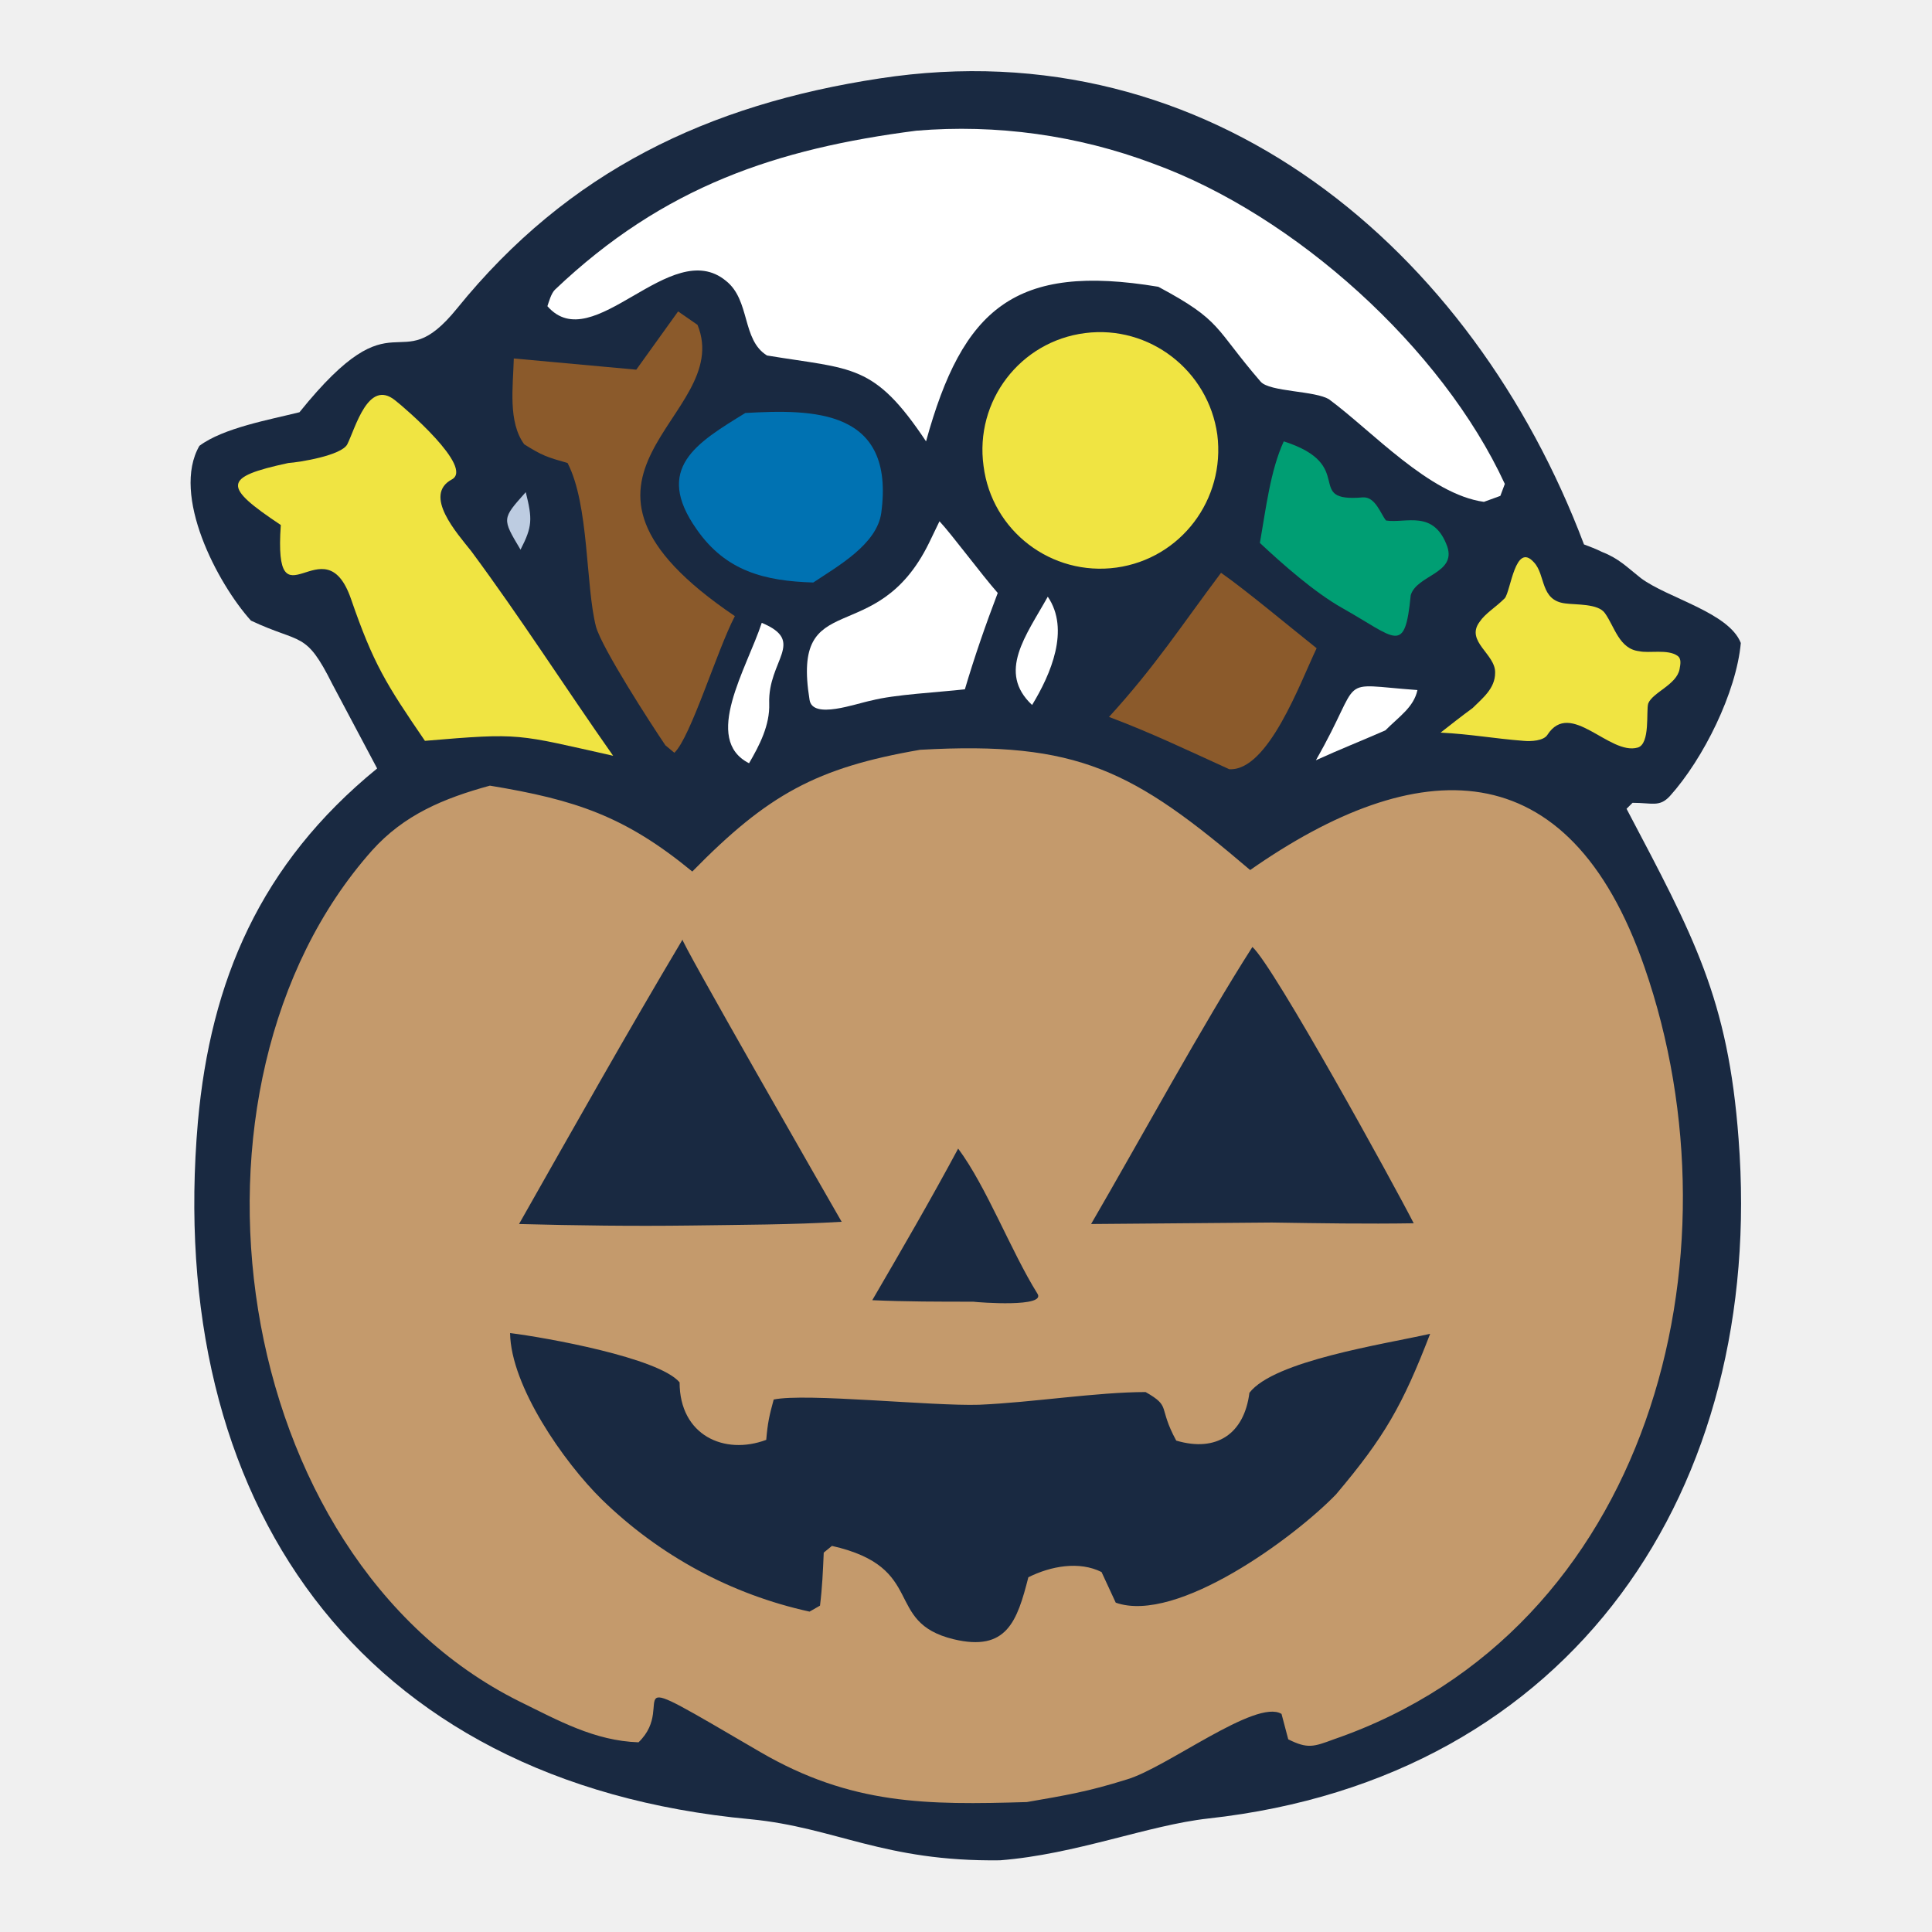
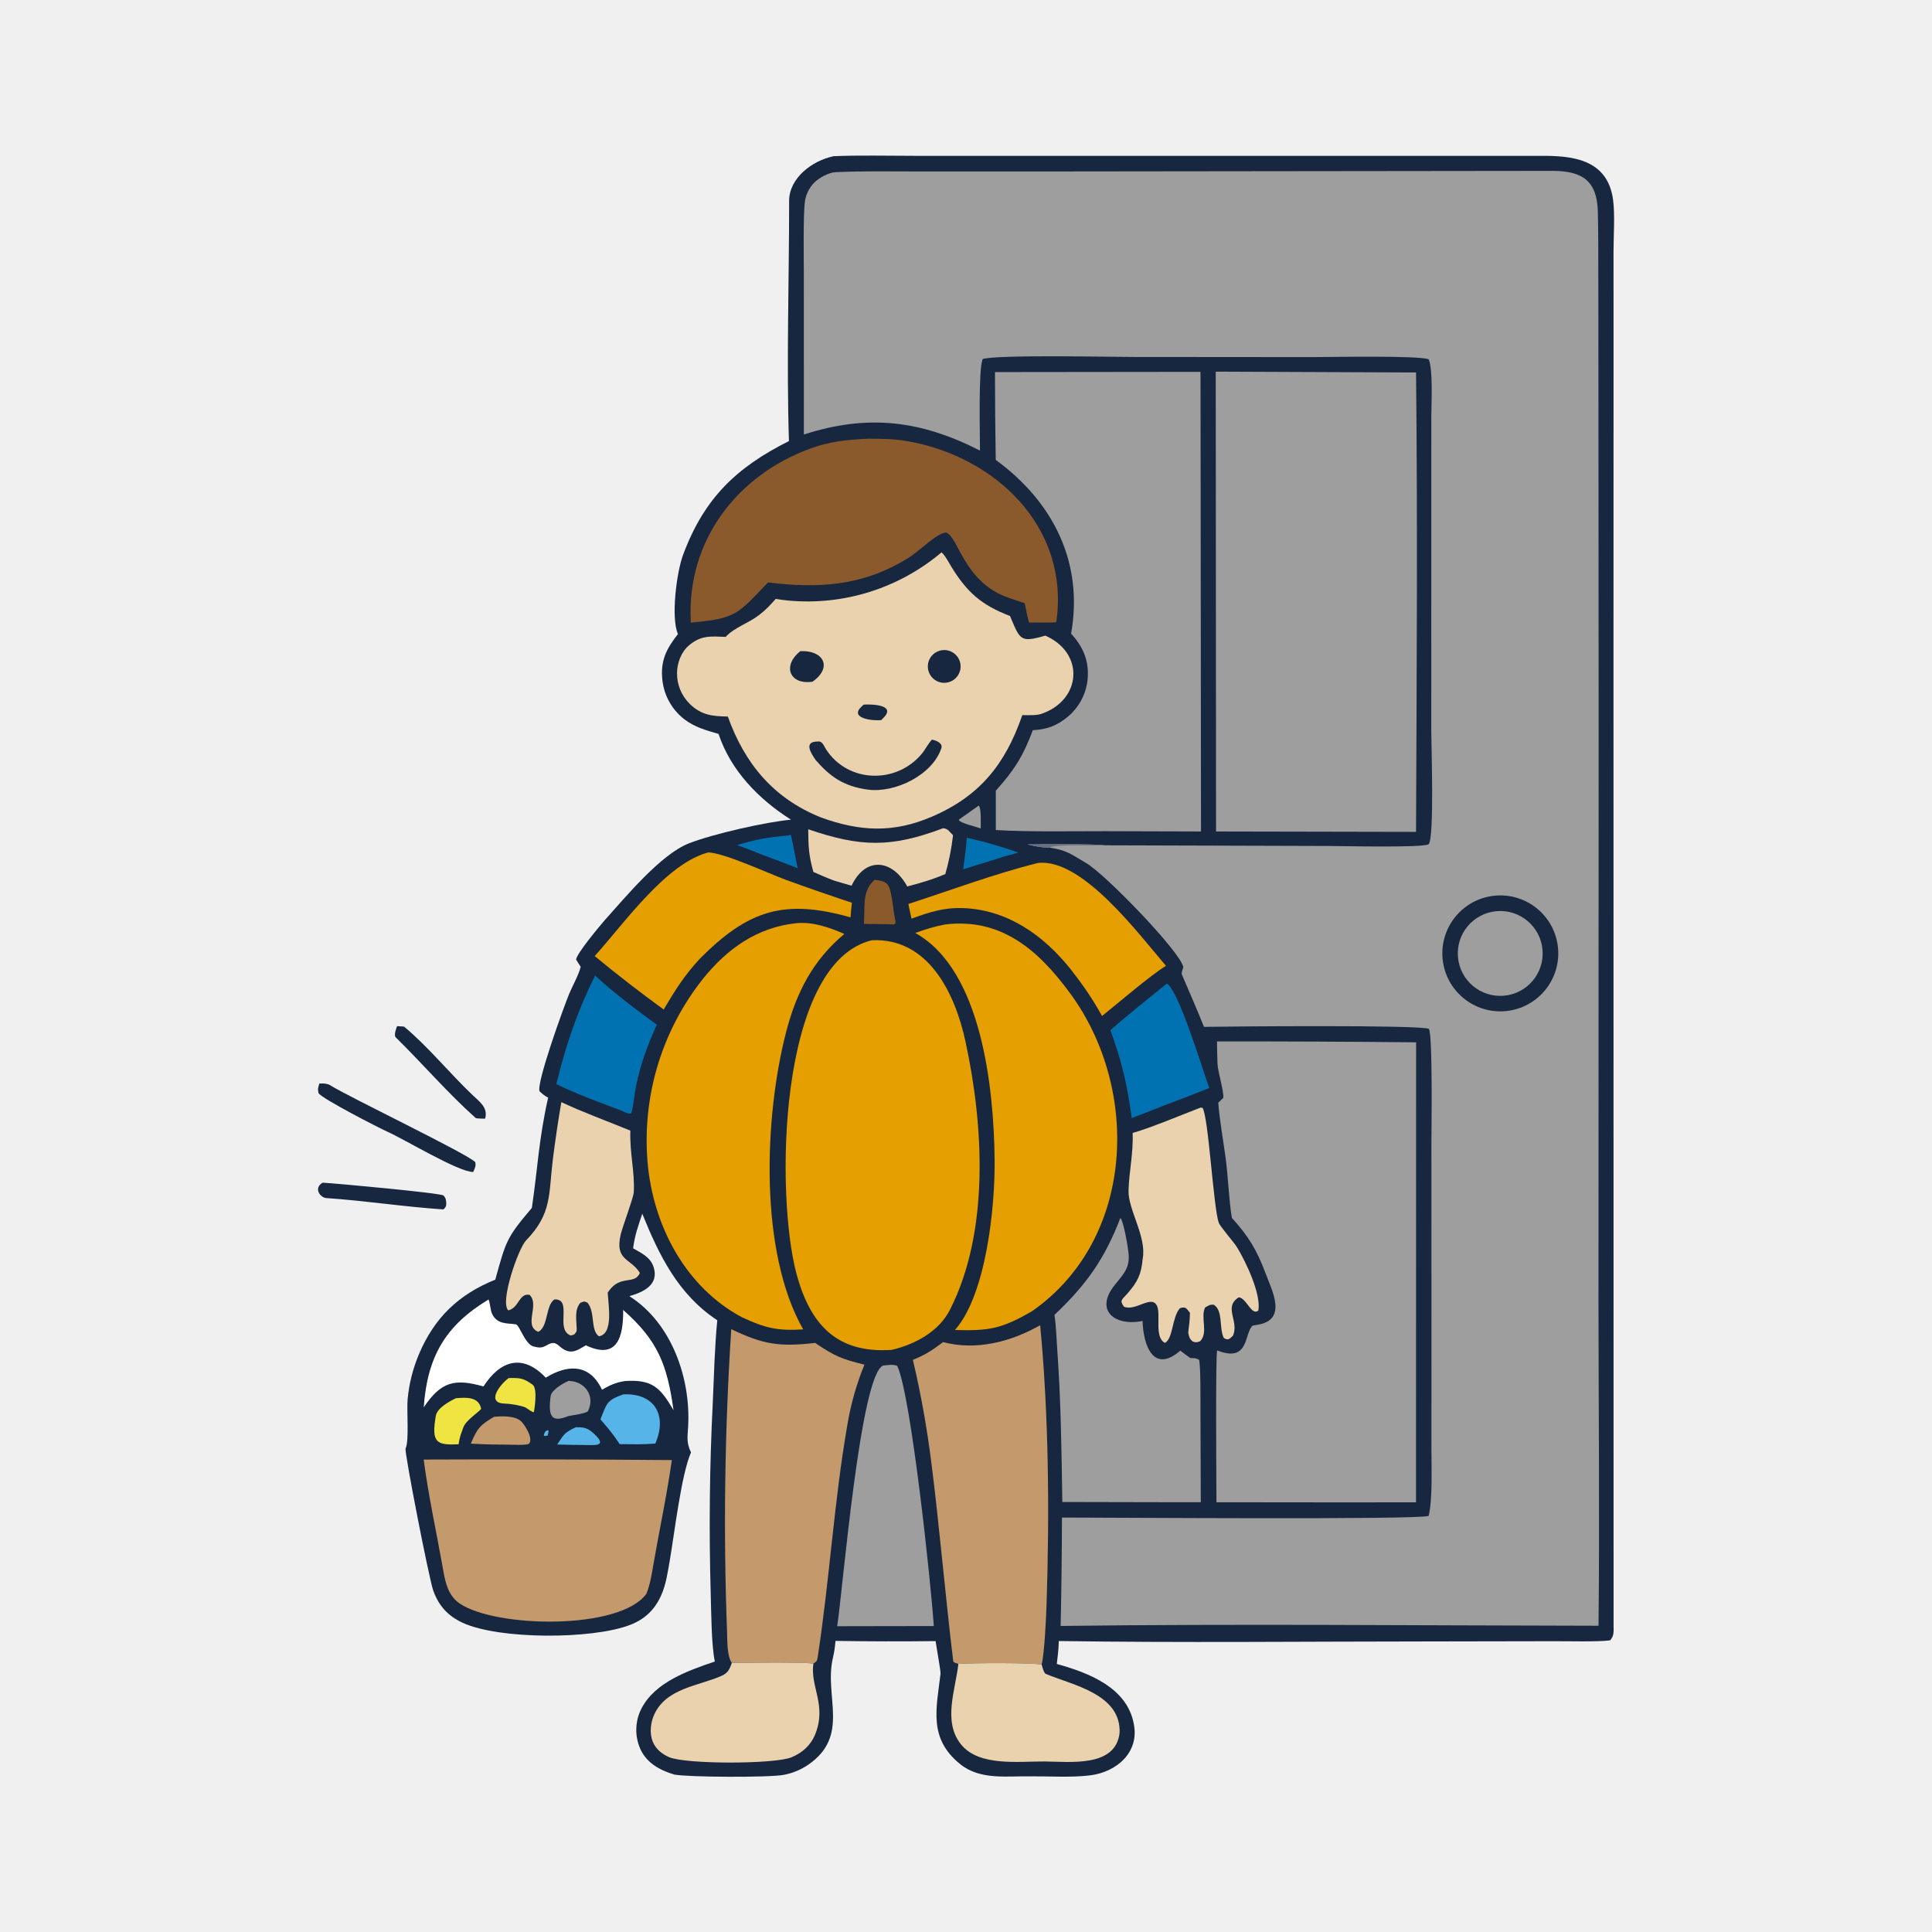
- <svg xmlns="http://www.w3.org/2000/svg" viewBox="1343 454.8 258.7 258.7">
-   <path fill="#192941" d="M 1460.8 465.3 C 1505.1 458.5 1540.2 488.2 1555.1 527.7 C 1555.9 528.0 1556.7 528.3 1557.5 528.7 C 1559.8 529.6 1560.8 530.7 1562.7 532.2 C 1566.3 534.9 1574.5 536.8 1576.1 540.9 C 1575.5 547.5 1571.1 556.4 1566.6 561.4 C 1565.2 562.9 1564.3 562.3 1561.6 562.3 L 1560.8 563.1 C 1569.8 580.2 1574.4 588.5 1575.8 607.3 C 1579.4 654.0 1553.8 692.9 1504.8 698.3 C 1496.7 699.2 1487.1 703.1 1476.9 703.9 C 1461.3 704.1 1454.9 699.5 1443.5 698.4 C 1390.8 693.5 1365.1 655.6 1369.5 605.0 C 1371.2 586.2 1377.8 570.5 1393.5 557.7 C 1391.6 554.1 1389.4 550.0 1387.5 546.4 C 1383.9 539.2 1383.4 541.1 1376.6 537.9 C 1372.1 532.9 1365.9 521.1 1369.7 514.5 C 1372.9 512.1 1379.1 511.0 1383.1 510.0 C 1396.3 493.6 1396.1 506.1 1404.2 496.1 C 1419.1 477.7 1437.8 468.8 1460.8 465.3 z" />
-   <path fill="#C49A6C" d="M 1466.2 555.2 C 1487.4 554.0 1494.8 558.0 1510.4 571.3 C 1532.7 555.7 1553.0 554.9 1563.2 584.3 C 1576.7 623.2 1563.9 673.1 1521.6 687.7 C 1518.9 688.7 1518.1 689.0 1515.5 687.7 L 1514.6 684.3 C 1511.2 682.2 1499.1 691.6 1493.8 693.1 C 1488.7 694.7 1485.7 695.2 1480.5 696.1 C 1467.1 696.5 1457.0 696.5 1444.8 689.4 C 1423.9 677.2 1434.0 682.8 1428.5 688.1 C 1422.6 687.9 1417.8 685.2 1412.5 682.6 C 1373.6 663.2 1364.8 600.2 1392.8 568.7 C 1397.1 563.9 1402.4 561.7 1408.6 560.0 C 1420.1 561.9 1426.7 564.1 1435.7 571.5 C 1445.8 561.2 1452.3 557.6 1466.2 555.2 z" />
-   <path fill="#192941" d="M 1411.3 633.3 C 1416.1 633.9 1431.2 636.6 1434.0 639.9 C 1434.0 647.0 1440.0 649.7 1445.6 647.6 C 1445.8 645.3 1446.0 644.4 1446.6 642.2 C 1450.9 641.3 1467.8 643.1 1474.1 642.9 C 1481.2 642.6 1489.9 641.2 1496.4 641.2 C 1499.9 643.2 1498.0 643.1 1500.5 647.7 C 1505.9 649.3 1509.6 646.8 1510.3 641.3 C 1513.6 637.0 1528.3 634.8 1534.5 633.4 C 1530.8 643.0 1528.4 647.2 1521.9 654.9 C 1516.4 660.6 1500.6 672.3 1492.4 669.4 L 1490.5 665.3 C 1487.5 663.8 1483.7 664.5 1480.7 666.0 C 1479.2 671.9 1477.8 676.0 1470.7 674.3 C 1461.2 672.0 1467.2 664.7 1454.4 661.8 L 1453.3 662.7 C 1453.2 665.1 1453.1 667.4 1452.8 669.8 L 1451.4 670.6 C 1440.9 668.3 1431.3 663.1 1423.6 655.6 C 1418.5 650.6 1411.4 640.4 1411.3 633.3 z" />
-   <path fill="#192941" d="M 1434.4 580.6 C 1433.6 579.9 1454.2 615.8 1455.7 618.4 C 1449 618.8 1442.3 618.8 1435.5 618.9 C 1427.8 619.0 1420.1 618.9 1412.5 618.7 C 1419.7 606.0 1426.9 593.2 1434.4 580.6 z" />
-   <path fill="#192941" d="M 1510.7 581.6 C 1513.6 584.2 1529.7 613.5 1532.3 618.6 C 1526.0 618.7 1519.7 618.6 1513.3 618.5 L 1489.1 618.7 C 1495.5 607.7 1504.1 591.9 1510.7 581.6 z" />
-   <path fill="#192941" d="M 1471.3 608.6 C 1475.1 613.7 1478.4 622.4 1481.9 628.0 C 1483.2 629.9 1474.1 629.2 1473.3 629.1 C 1468.8 629.1 1464.3 629.1 1459.8 628.9 C 1463.7 622.2 1467.6 615.5 1471.3 608.6 z" />
-   <path fill="#FFFFFF" d="M 1465.7 472.3 C 1476.4 471.4 1487.3 472.9 1497.4 476.7 C 1516.4 483.6 1536.1 501.4 1544.5 519.6 L 1543.9 521.2 L 1541.7 522.0 C 1534.4 521.0 1526.7 512.5 1521.0 508.3 C 1519.2 507.1 1513.0 507.3 1511.8 505.9 C 1505.5 498.6 1506.7 497.8 1498.1 493.2 C 1478.9 490.0 1471.9 496.1 1467.0 513.9 C 1460.0 503.4 1457.2 504.3 1445.7 502.4 C 1442.3 500.3 1443.5 495.0 1440.2 492.4 C 1432.8 486.3 1422.4 502.8 1416.3 495.8 C 1416.5 495.2 1416.8 494.1 1417.3 493.6 C 1431.9 479.7 1447.1 474.7 1465.7 472.3 z" />
-   <path fill="#F0E442" d="M 1381.6 516.8 C 1383.1 516.7 1388.7 515.8 1389.5 514.3 C 1390.6 512.1 1392.3 505.5 1395.9 508.4 C 1397.2 509.4 1406.5 517.4 1403.5 519.0 C 1399.6 521.1 1404.2 526.2 1406.1 528.6 C 1412.7 537.5 1418.7 546.9 1425.1 556.0 C 1412.1 553.1 1412.9 552.9 1399.9 554.0 C 1394.7 546.4 1393 543.7 1390.0 535.0 C 1386.4 524.6 1379.6 539.5 1380.6 525.1 C 1372.8 519.9 1372.8 518.7 1381.6 516.8 z" />
-   <path fill="#F0E442" d="M 1488.3 499.4 C 1496.9 498.3 1504.8 504.4 1506.0 513.0 C 1507.1 521.7 1501.1 529.6 1492.5 530.8 C 1483.8 532.0 1475.8 525.9 1474.7 517.2 C 1473.5 508.5 1479.6 500.5 1488.3 499.4 z" />
-   <path fill="#8B5A2B" d="M 1433.8 496.5 L 1436.4 498.3 C 1441.5 510.8 1413.3 518.3 1441.4 537.3 C 1439.0 541.9 1435.5 553.5 1433.3 555.6 L 1432.1 554.6 C 1430.2 551.8 1423.6 541.6 1422.8 538.7 C 1421.4 533.2 1421.9 522.4 1419 516.8 C 1416.2 516.0 1415.6 515.8 1413.2 514.3 C 1411.0 511.3 1411.7 506.6 1411.8 502.8 L 1428.2 504.3 L 1433.8 496.5 z" />
-   <path fill="#0072B2" d="M 1442.8 510.1 C 1451.8 509.6 1462.9 509.5 1461.0 523.5 C 1460.4 527.7 1455.2 530.6 1451.9 532.8 C 1445.4 532.6 1440.2 531.3 1436.3 525.7 C 1430.5 517.5 1436.3 514.1 1442.8 510.1 z" />
-   <path fill="#F0E442" d="M 1540.2 549.6 C 1541.5 548.3 1543.2 547.0 1543.2 544.9 C 1543.3 542.4 1539.2 540.7 1541.1 538.1 C 1541.9 536.9 1543.2 536.2 1544.5 534.9 C 1545.3 533.9 1545.9 527.3 1548.4 530.1 C 1550.0 531.8 1549.2 535.2 1552.6 535.6 C 1554.0 535.8 1557.0 535.6 1557.9 536.9 C 1559.2 538.7 1559.8 541.7 1562.5 542.0 C 1563.8 542.3 1566.3 541.7 1567.6 542.6 C 1568.2 543.0 1568.0 543.8 1567.9 544.4 C 1567.5 546.5 1564.3 547.5 1563.7 549.0 C 1563.4 550.0 1564.0 554.4 1562.3 554.9 C 1558.5 556.0 1553.3 548.4 1550.2 553.2 C 1549.7 554.0 1548.0 554.1 1547.0 554.0 C 1543.1 553.7 1539.9 553.1 1535.9 552.9 C 1537.3 551.8 1538.7 550.7 1540.2 549.6 z" />
-   <path fill="#8B5A2B" d="M 1506.5 531.5 C 1509.8 533.8 1515.9 538.9 1519.3 541.6 C 1517.1 546.2 1512.8 558.1 1507.6 557.8 C 1502.1 555.3 1497.1 552.9 1491.5 550.8 C 1497.7 544.0 1501.1 538.7 1506.5 531.5 z" />
-   <path fill="#FFFFFF" d="M 1468.8 524.6 C 1470.4 526.3 1474.4 531.7 1476.6 534.2 C 1475.0 538.4 1473.5 542.7 1472.2 547.1 C 1468.7 547.5 1462.7 547.8 1459.7 548.6 C 1457.6 549.0 1451.8 551.2 1451.4 548.5 C 1448.9 533.1 1460.3 542.0 1467.4 527.5 L 1468.8 524.6 z" />
-   <path fill="#009E73" d="M 1514.9 513.9 C 1524.9 517.1 1517.4 522.1 1525.5 521.4 C 1527.2 521.3 1527.9 523.7 1528.6 524.5 C 1531.3 524.9 1535.0 523.0 1536.8 528.0 C 1538.0 531.6 1532.7 531.8 1531.9 534.5 C 1531.1 542.6 1530.0 540.3 1522.7 536.2 C 1519.0 534.1 1514.8 530.4 1511.7 527.5 C 1512.5 523.0 1513.1 517.8 1514.9 513.9 z" />
-   <path fill="#FFFFFF" d="M 1445.0 538.2 C 1451.0 540.7 1445.8 543.2 1446.0 549.0 C 1446.1 551.9 1444.7 554.6 1443.3 557.0 C 1437.0 553.8 1443.0 544.3 1445.0 538.2 z" />
-   <path fill="#FFFFFF" d="M 1519.2 556.6 C 1525.8 545.1 1521.6 546.4 1532.8 547.2 C 1532.3 549.5 1530.4 550.7 1528.5 552.6 C 1525.3 554.0 1522.5 555.1 1519.2 556.6 z" />
-   <path fill="#FFFFFF" d="M 1483.3 534.7 C 1486.3 539.1 1483.7 545.1 1481.2 549.2 C 1476.5 544.8 1480.4 539.9 1483.3 534.7 z" />
-   <path fill="#BDCCE1" d="M 1413.4 520.7 C 1414.3 524.3 1414.3 525.3 1412.7 528.4 C 1410.2 524.2 1410.2 524.3 1413.4 520.7 z" />
+ <svg xmlns="http://www.w3.org/2000/svg" viewBox="251.9 360.9 1451.19 1451.19">
+   <path fill="#17273F" d="M878.143 478.213c19.255-.803 41.769-.265 61.233-.265l109.764.002 360.05.002c22.73-.097 50.03 1.918 54.31 32.779 1.55 11.15.37 27.129.37 38.713l.02 70.141-.04 230.942.06 731.123c.02 4.45.54 8.15-2.68 11.4-10.03 1.21-31.58.55-42.75.62l-93.84.17c-91.96.03-185.64 1.07-277.42-.31-.22 6.44-.72 10.85-1.52 17.21 23.55 6.56 52.75 17.54 57.81 44.98 4.4 21.42-12.93 36.3-32.88 38.72-14.34 1.73-29.76.61-44.39.73-18.17-.34-38.072 3.03-53.242-9.27-23.941-19.41-17.671-41.65-14.653-67.7.254-2.2-3.174-20.6-3.663-24.62-25.072.31-50.148.26-75.219-.15-.342 4.47-.925 8.53-1.96 12.91-6.76 28.65 13.183 58.2-18.397 80.03a48.4 48.4 0 0 1-18.501 7.68c-10.934 2.12-71.69 1.79-82.263-.22-11.717-3.58-22.059-9.4-26.42-21.55a35.38 35.38 0 0 1 1.627-27.74c10.197-20.18 35.552-28.88 55.298-35.62-2.59-11.76-2.726-37.77-3.103-50.99-1.377-47.7-.865-95.44 1.534-143.11.865-19.92 1.468-42.65 3.398-62.22-29.433-19.38-43.749-48.96-56.337-80.03-3.208 9.54-5.539 15.95-6.907 25.96 6.354 3.68 13.073 6.68 15.441 14.18 4.207 13.32-7.882 18.84-18.261 21.77 31.885 20.15 46.37 62.03 44.14 98.39-.477 7.76-1.284 11.76 2.189 18.98-7.3 16.5-12.448 60.95-15.795 80.18-1.592 9.16-2.833 18.78-6.672 27.32-4.836 10.76-12.382 17.9-23.425 22.13-28.602 10.93-98.179 10.95-125.522-1.61-11.147-5.12-18.108-12.75-22.223-24.32-3.131-8.79-21.855-104.53-20.762-106.66 2.84-5.51.696-28.77 1.588-37.47a114.4 114.4 0 0 1 8.392-33.18c11.573-27.56 29.923-45.06 57.408-56.16 8.006-28.87 8.287-31.31 27.457-53.86 4.486-30.22 5.081-50.94 12.226-82.8-3.139-1.82-3.793-2.45-6.416-4.77-2.649-5.94 18.22-63.62 22.349-73.52 2.311-5.54 7.323-14.52 8.508-20.09a94 94 0 0 1-3.411-5.4c.377-4.47 17.115-24.47 21.345-29.39 15.691-17.39 42.165-49.68 63.572-57.965 18.349-7.1 57.684-15.984 76.473-17.698-24.05-15.224-45.287-36.866-54.391-64.397-9.546-2.847-17.788-4.929-25.886-11.147a43.04 43.04 0 0 1-16.269-28.923c-1.794-14.705 3.023-24.053 11.641-34.939-5.403-12.287-1.018-46.319 3.794-59.338 15.858-42.911 40.414-66.016 79.585-85.655-1.908-58.857.145-121.302.136-180.357-.002-17.145 17.228-30.287 33.5-33.618" />
+   <path fill="#9E9E9E" d="m855.709 687.267-.021-119.832c.003-10.342-.625-47.427.952-56.048a25.15 25.15 0 0 1 6.607-13.049c3.692-3.85 11.031-7.87 16.298-8.116 19.752-.922 40.475-.555 60.244-.539l115.581-.01 363.21-.419c21.74.109 32.89 7.444 33.5 30.403.41 15.588.33 31.178.36 46.767l.1 85.991.15 257.796-.12 428.229c.05 80.76.92 163.02.03 243.62-133.64-.16-270.55-1.57-404.01.15.58-27.14.91-54.29.98-81.43 30.56-.05 269.97 1.81 275.45-1.28 3.03-12.45 2.06-37.1 2.07-50.69l.03-77.68-.05-149.82c0-10.38 1.09-82.44-1.87-87.59-6.64-3.13-151.15-1.81-168.95-1.51-5.31-13.33-11.1-26.33-16.69-39.53-.38-.88.91-4.5 1.17-5.33-2.08-11.46-58.92-70.13-72.96-78.16-10.39-5.95-14.29-9.835-27.33-11.542-6.09-.006-11.09-1.139-16.94-2.47 12.7-.192 46.84-.537 58.88.654l167.49.507c9.03-.001 71.12 1.519 75.19-1.349 4.28-5.731 1.95-73.498 1.93-84.077l.01-160.08.01-77.284c.02-9.269 1.39-35.124-1.99-42.767-7.47-2.981-73.55-1.654-87.34-1.652l-134.86-.106c-16.01.011-101.63-1.852-112.757 1.549-3.364 6.952-2.046 56.559-2.07 68.766-44.414-22.591-83.863-27.637-132.284-12.072" />
+   <path fill="#677080" d="M1023.5 995.178c12.7-.192 46.84-.537 58.88.654-5.63.406-41.15-.972-41.94 1.816-6.09-.006-11.09-1.139-16.94-2.47" />
+   <path fill="#17273F" d="M1372.54 1033.93c23.72-3.46 45.77 12.9 49.34 36.59 3.58 23.7-12.67 45.83-36.35 49.52-23.84 3.71-46.16-12.67-49.75-36.53-3.6-23.86 12.89-46.09 36.76-49.58" />
+   <path fill="#9E9E9E" d="M1375.98 1045.31c17.54-1.54 33.01 11.44 34.55 28.98 1.53 17.54-11.45 33.01-29 34.53-17.53 1.52-32.98-11.45-34.51-28.98-1.54-17.53 11.43-32.99 28.96-34.53m-210.9-405.259 150.46.623c1.22 114.079.46 230.834-.01 345.08l-150.22-.299zm.95 503.089c49.85-.04 99.71.19 149.56.67l-.08 345.52-52.12.06-97.78-.1c-.03-10.78-.78-111.84.57-114.04 24.4 9.67 20.12-13.29 26.67-18.63l4.4-.79c21.68-3.93 10.07-25.65 5.22-38.56-6.59-17.55-12.64-27.61-25.26-41.54-2.14-12.33-2.87-31.25-4.65-44.67-1.56-11.81-4.93-31.06-5.56-41.99 1.4-1.21 2.42-2.2 3.74-3.5.65-4.53-4-19.4-4.3-25.26-.28-5.69-.34-11.47-.41-17.17M999.257 640.384l154.393-.176.36 345.24-71.79-.214c-25.59-.043-57.24.642-82.323-.864l-.014-29.6c13.597-14.915 20.857-26.481 27.777-45.411 10.25-.423 18.31-3.372 26.29-10.092a41.85 41.85 0 0 0 15.02-29.676c.78-13.102-3.88-23.322-12.53-32.723 9.52-53.528-13.52-99.027-56.605-130.534a4239 4239 0 0 1-.578-65.95" />
+   <path fill="#EAD2AE" d="M959.07 775.819c2.299 1.494 5.602 7.808 7.251 10.502 12.019 19.641 22.841 29.06 44.219 37.266 7.67 17.959 7.45 20.247 26.52 14.751 29.8 13.071 27.31 48.388-2.91 58.757-3.91 1.341-10.1.995-14.35.931l-.32.914c-12.68 36.184-31.762 60.087-67.838 75.488-28.871 12.324-53.755 11.06-82.824.584-35.851-14.266-57.478-40.415-70.237-75.899-11.288-.205-19.685-.842-28.506-9.424a31.93 31.93 0 0 1-9.641-23.21c.041-7.409 3.038-15.608 8.647-20.516 9.252-8.096 16.82-7.091 27.891-6.668 6.353-7.009 17.232-10.312 25.166-16.48 5.612-4.363 7.65-6.766 12.429-12.069q4.859.83 9.767 1.28a156 156 0 0 0 114.736-36.207" />
+   <path fill="#17273F" d="M951.877 916.48c3.513.599 8.367 2.731 7.087 6.505-6.93 20.442-35.138 33.648-54.967 31.047-18.736-2.459-28.786-10.06-39.523-22.345-4.202-6.165-8.522-13.69 1.507-13.81 3.803-.474 4.509 3.04 6.546 6.132 16.477 25.005 52.338 25.926 71.439 3.467 2.939-3.454 4.534-7.216 7.911-10.996m6.736-67.038c6.693-1.402 13.245 2.923 14.587 9.629 1.341 6.706-3.044 13.219-9.762 14.499-6.632 1.263-13.043-3.053-14.367-9.673s2.934-13.07 9.542-14.455m-105.569.583c16.769-.973 24.873 11.764 9.176 22.93-17.149 2.556-23.041-11.895-9.176-22.93m47.592 40.138c6.173-.413 25.304.095 14.315 10.5l-1.168 1.146c-6.595.674-24.599-1.405-14.407-10.484z" />
+   <path fill="#E69F00" d="M906.795 1067.14c42.393-1.93 62.417 39.77 70.256 75.8 13.732 63.11 18.306 142.83-11.581 201.73-8.425 16.6-26.456 26.05-43.715 30.16-41.09 2.83-61.114-18.74-71.469-56.68-15.942-58.41-14.597-233.77 56.509-251.01" />
+   <path fill="#E69F00" d="M849.611 1054.39c12.42-1.41 25.38 3.15 36.511 8.03-23.72 19.76-36.096 44.11-43.75 73.7-16.519 63.87-20.378 165.21 12.833 223.33-19.421 1.23-28.535-.99-46.163-9.18-41.314-22.19-65.069-66.28-70.289-111.85a195 195 0 0 1 41.319-142.48c17.973-22.38 40.582-38.43 69.539-41.55m112.203.89c42.276-5.03 69.906 19.19 93.716 51.47 53.09 71.99 49.09 184.63-28.16 238.86-22.68 13.22-32.303 15.11-58.163 14.29 23.531-26.68 30.232-92.73 29.785-128.59-.654-52.42-9.441-141.76-59.611-169.63 7.832-2.79 14.301-4.85 22.433-6.4" />
+   <path fill="#8B5A2C" d="M903.918 690.424c9.247.043 18.38.041 27.523 1.512 67.656 10.882 124.329 64.813 113.849 136.282-1.16.551-16.98.173-20.42.315-1.32-4.44-2.33-9.945-3.3-14.553a499 499 0 0 1-12.45-4.178c-33.464-11.899-37.105-45.526-46.587-48.921-7.145.47-19.572 13.702-28.491 19.183l-1.403.85c-33.282 20.213-66.451 22.128-103.788 17.449-22.762 23.538-23.572 27.225-58.002 30.194l-.086-1.513c-2.958-59.741 34.381-108.837 89.505-129.14 14.672-5.404 28.173-6.761 43.65-7.48" />
+   <path fill="#C49A6C" d="M960.328 1369c24.934 6.59 50.932-.22 72.872-12.68 6.49 68.09 7.05 140.99 4.81 209.26-.32 9.81-1.51 36.85-3.68 45.6-10.07-1.48-51.111-1.2-62.56-.49-1.65-.59-3.721-.89-3.867-2.07-5.447-44.29-10.872-105.97-16.373-148.56a738 738 0 0 0-13.926-77.73c9.579-3.88 14.385-7.13 22.724-13.33m-159.149-9.71c24.323 11.66 36.32 13.34 63.029 10.33 14.396 9.8 20.13 12.22 37.008 16.31a209.7 209.7 0 0 0-12.821 45.18c-10.01 57.46-13.409 116.82-22.292 174.47-.528 3.43-.799 3.01-3.242 4.95-7.221-1.37-52.33-.63-61.278-.59-3.725-5.36-3.314-16.82-3.578-23.78-2.856-75.35-1.716-151.62 3.174-226.87m-231.029 97.93q93.197-.39 186.391.39c-3.649 26.01-9.315 52.11-13.77 78.01-1.194 6.94-2.653 16.17-5.374 22.46-20.018 27.45-113.108 25.65-140.281 7.23-9.362-6.35-11.032-17.7-12.806-27.71-4.748-26.77-10.677-53.48-14.16-80.38" />
+   <path fill="#9E9E9E" d="M1093.44 1275.77c2.42 2.42 5.39 20.18 5.87 24.34 1.92 12.25-2.69 16.92-9.79 25.6-16.05 19.65-.01 31.64 20.6 27.39.52 17.9 7.93 40.01 28.34 22.3 2.57 2.04 4.83 3.66 7.52 5.55 3.42.23 3.78-.15 6.66 1.37 1.22 7.8.91 28.15.96 37.08l.25 69.86h-27.1l-76.91-.16c-.57-38.35-1.05-76.43-3.82-114.7-.62-8.6-.78-17.31-2.08-25.84 23.95-22.66 37.78-42.16 49.5-72.79" />
+   <path fill="#EAD2AE" d="m1153.52 1192.92 1.56.05c4.49 5.71 8.2 74.73 12.26 86.35 1.01 2.9 11.43 14.69 13.72 18.44 6.65 10.85 18.29 35.3 16.01 47.57-5.27 4.15-8.71-9.41-14.71-9.96-11.73 7.38.39 17.72-4.28 28.72-2.66 2.59-3.7 3.87-6.94 1.81-3.81-7.81-.26-20.25-7.5-24.97-3.12-.22-3.71.5-6.5 2.03-3.8 7.38 2.59 18.65-3.71 25.34-2.96 1.02-2.76 1.13-5.73.23-2.54-2.33-2.47-3.21-3.27-6.54.48-5.6 1.3-9.18 1.25-15.04-2.7-3.42-3.25-4.87-7.57-3.34-5.96 6.92-4.92 22.43-11.13 25.99-8.34-4.06-2.9-21.59-6.07-27.93-4.2-8.42-15.92 4.4-24.72.75-3.62-4.85-1.5-5.27 2.36-9.68 7.83-8.92 10.6-14.53 11.66-26.33 3.17-16.2-10.99-37-10.63-51.06.38-14.53 3.59-27.55 3.13-43.49 12.56-3.38 37.72-13.95 50.81-18.94m-479.989-4.18c14.908 7.1 36.08 14.91 51.846 21.4-.554 17.12 3.441 31.11 2.568 46.33-.244 4.25-8.318 25.42-9.785 31.62-4.7 19.85 7.433 17.7 14.384 28.95-3.89 9.29-14.727 1.05-23.497 13.81l-.672 1c.422 8.99 4.541 31.07-6.617 32.78-6.558-4.73-2.51-17.87-8.549-25.23-3.394-1.26-1.656-1.15-5.402.07-4.475 5.34-2.944 12.4-2.698 19.78l-.214 1.81c-2.175 2.92-.795 1.95-4.296 3-12.101-4.52 1.711-27.59-12.189-27.13-6.773 4.22-4.613 20.84-12.207 24.32-11.442-4.59 1.323-20.2-6.545-27.77-8.034-1.36-7.837 9.78-15.954 11.7-6.628-6.21 7.688-46.72 13.233-52.44 19.815-20.48 16.911-34.46 20.277-61.42 1.8-14.24 3.906-28.44 6.317-42.58" />
+   <path fill="#9E9E9E" d="M915.32 1386.58c3.6-.31 7.284-1.03 10.541.28 10.451 22.4 25.383 164.08 27.453 195.43l-36.869.05-35.702.07c4.267-27.67 17.382-189.43 34.577-195.83" />
+   <path fill="#E69F00" d="M783.85 1001.19c11.99.3 44.937 15.61 58.433 20.62 16.42 5.96 32.925 11.69 49.509 17.17-.462 3.37-.724 7.53-1.04 10.98-49.315-13.93-76.467-5.88-113.194 31.08-11.643 12.53-18.594 23.72-27.156 38.14a1070 1070 0 0 1-51.82-40.15c21.802-24.01 53.265-69.3 85.268-77.84m247.63 7.93c33.39-3.95 76.1 53.94 96.22 77.23-12.68 7.94-35.26 27.49-48.01 37.69-7.73-13.84-14.18-23.03-23.77-35.37-20.33-25.29-47.16-44.41-80.546-45.66-14.547-.54-25.294 3.06-38.811 7.91-.857-3.56-1.594-7.41-2.355-11.02 31.58-10.24 65.344-22.86 97.272-30.78" />
+   <path fill="#EAD2AE" d="M801.583 1609.94c8.948-.04 54.057-.78 61.278.59-2.51 17.5 10.173 30.97 1.409 52.96-3.301 8.28-9.693 14.01-17.868 17.38-12.695 5.25-79.372 5.32-91.937-.12-5.411-2.34-10.247-6.29-12.386-11.92-2.384-6.28-1.506-14.07 1.239-20.09 9.026-19.81 33.105-21.39 50.393-28.98 4.425-1.94 5.994-4.43 7.551-8.87.111-.32.214-.64.321-.95m170.187.75c11.449-.71 52.49-.99 62.56.49.33 1.46 1.74 6.47 3.03 7.01 20.1 8.46 56.77 15.07 55.49 44.42-2.98 25.91-37.01 21.57-56.14 21.39-19.28-.19-49.275 4.07-62.936-12.79-13.868-17.11-4.214-40.88-2.004-60.52" />
+   <path fill="#FFFFFF" d="M618.862 1337c1.047 1.97 1.48 8.36 2.611 10.72 3.969 8.27 11.653 6.94 17.878 7.92 2.818.44 6.947 15.21 13.415 16.67 4.034.91 5.786 1.43 10.326-1.21 7.561-4.4 7.884 2.52 15.258 4.64 4.921 1.41 8.912-1.68 13.637-4.34 23.857 11.36 28.198-6.85 27.996-26.56 26.235 23.15 33.03 41.18 37.837 75.36-10.079-17.36-16.175-23.26-36.515-21.95-7.374 1.18-10.919 2.98-17.194 6.5q-.668-1.32-1.377-2.61c-9.717-17.55-26.033-15.59-40.881-6.41-17.343-18.33-34.199-13.01-46.799 6.57-21.765-6.16-31.911-3.54-44.864 15.68 2.616-37.62 16.061-61.37 48.672-80.98" />
+   <path fill="#0072B2" d="M698.926 1093.65c12.247 11.65 32.539 27 46.321 36.93-6.861 15.25-11.961 28.67-15.392 45.12-1.492 7.16-1.962 14.69-3.754 21.4-2.408.81-4.624-.83-7.728-2.06-14.848-5.71-34.75-12.78-48.608-19.89 7.436-29.8 15.496-54.04 29.161-81.5m429.364 6.08c8.62 3.99 27.2 65.4 31.63 77.56l.31.82c-15.21 6.31-31.29 11.91-46.98 18.34-.12.05-.24.09-.36.14-3.67 1.3-7.3 2.69-10.89 4.18-3.76-26.75-6.96-40.55-16-66.08 11.85-10.58 29.5-24.51 42.29-34.96" />
+   <path fill="#EAD2AE" d="M960.386 982.978c3.789.581 3.915 1.921 7.366 5.26a176 176 0 0 1-5.79 29.192c-9.708 4.16-18.419 6.64-28.59 9.33-11.197-20.47-31.319-22.75-41.849-.57l-13.006-3.8c-5.306-1.96-10.47-4.28-15.655-6.54-3.548-12.8-3.727-18.625-3.883-32.061 39.424 13.528 62.503 13.917 101.407-.811" />
+   <path fill="#56B4E9" d="M720.072 1408.26c23.722-1.11 33.165 15.97 24.07 36.93-4.654.4-7.809.49-12.421.54a687 687 0 0 0-14.351-.09c-4.703-7.29-8.821-12.06-14.451-18.63 4.797-11.83 4.408-14.28 17.153-18.75" />
+   <path fill="#F0E442" d="M594.308 1411.16c7.237-.64 17.159-1.42 18.973 7.84.232 1.18-11.338 8.39-13.329 13.99-1.972 5.56-2.594 6.5-3.617 12.77-16.315.68-20.607-.81-17.112-21.21 1.045-6.11 9.739-10.71 15.085-13.39" />
+   <path fill="#C49A6C" d="M623.089 1425.07c5.654-.41 14.822-.97 19.844 3.05 2.804 2.25 9.927 13.49 6.303 17.18-1.256 1.28-11.46.77-14.131.75-10.255-.08-19.305-.13-29.563-.8 4.776-11.2 6.717-13.95 17.547-20.18" />
+   <path fill="#9E9E9E" d="m679.119 1398.09 1.651.18c11.568 1.21 17.981 12.09 12.817 22.47-.919 1.84-12.271 3.3-14.729 3.79-12.789 5.22-15.321.43-13.376-14.86.588-4.62 9.105-9.73 13.637-11.58" />
+   <path fill="#8B5A2B" d="M908.775 1021.73c10.666 1.07 11.227 3.88 13.087 14.27.854 4.77 1.284 10.3 2.278 14.98 1.088 5.12.126 4.32-4.89 4.14l-18.373-.24.142-4.73c.349-12.4-.482-20.63 7.756-28.42" />
+   <path fill="#0072B2" d="M843.561 988.511c.082-.027 2.299-.809 2.433-.254 1.554 6.409 3.719 18.793 5.122 24.833a777 777 0 0 0-26.877-10.18 326 326 0 0 0-16.999-6.616l-1.68-.633c14.049-4.218 23.497-5.966 38.001-7.15" />
+   <path fill="#F0E442" d="M634.006 1396c8.391-.16 10.975-.06 17.98 5 4.075 2.94 1.069 20.39.859 20.65-1.134.1-5.157-2.88-6.263-3.6-3.853-1.54-11.437-2.76-15.599-2.87-14.22-.38-3.679-14.31 3.023-19.18" />
+   <path fill="#0072B2" d="m978.086 990.15 2.083.501a308 308 0 0 1 36.711 10.679l-9.4 2.56c-.91.27-1.81.53-2.72.79-9.732 3.25-19.643 6.01-29.414 9.24 1.06-8.15 2.264-15.512 2.74-23.77" />
+   <path fill="#56B4E9" d="M684.353 1432.97c6.621-.11 9.141.51 14.285 5.39 10.1 9.6-1.379 7.85-7.201 7.93-7.016-.06-14.03-.17-21.043-.35 5.346-7.88 5.156-8.74 13.959-12.97" />
+   <path fill="#9E9E9E" d="M987.028 965.996c2.125 2.01 1.459 13.513 1.542 17.17a335 335 0 0 0-6.585-2.015l-2.756-.814c-1.493-.573-6.808-2.066-7.124-3.736.034-.064 13.454-9.473 14.923-10.605" />
+   <path fill="#56B4E9" d="M661.236 1436.51c2.303-2.19 3.244-1.71 2.356 1.37l-.37 1.4c-3.304.44-3.3.36-1.986-2.77" />
+   <path fill="#17273F" d="M491.753 1174.79c.702-.02 1.404-.03 2.106-.05 1.35-.16 4.595.43 5.627 1.08 14.515 9.15 103.356 51.61 109.407 58.01.648 3.07-.322 4.46-1.538 7.39-11.032.07-51.385-24.41-64.321-30.19-6.938-3.1-48.855-24.71-51.859-28.95-.751-3.53-.368-3.86.578-7.29m2.459 74.45c9.49.5 88.745 7.77 90.783 9.64 1.828 1.68 2.183 4.3 2.088 6.66-.075 1.83-.826 2.64-2.159 3.78-29.053-1.87-58.793-6.56-87.936-8.51-4.417-.3-9.914-7.25-2.776-11.57m55.941-117.55c.365.03 5.131.22 5.346.4 18.135 15.18 33.743 34.52 51 51.02 5.76 5.51 12.094 9.64 9.805 18.06-.05 0-6.508.04-7.155-.54-20.396-18.15-40.385-41.3-60.034-60.57-1.509-1.48.417-6.86 1.038-8.37" />
</svg>
